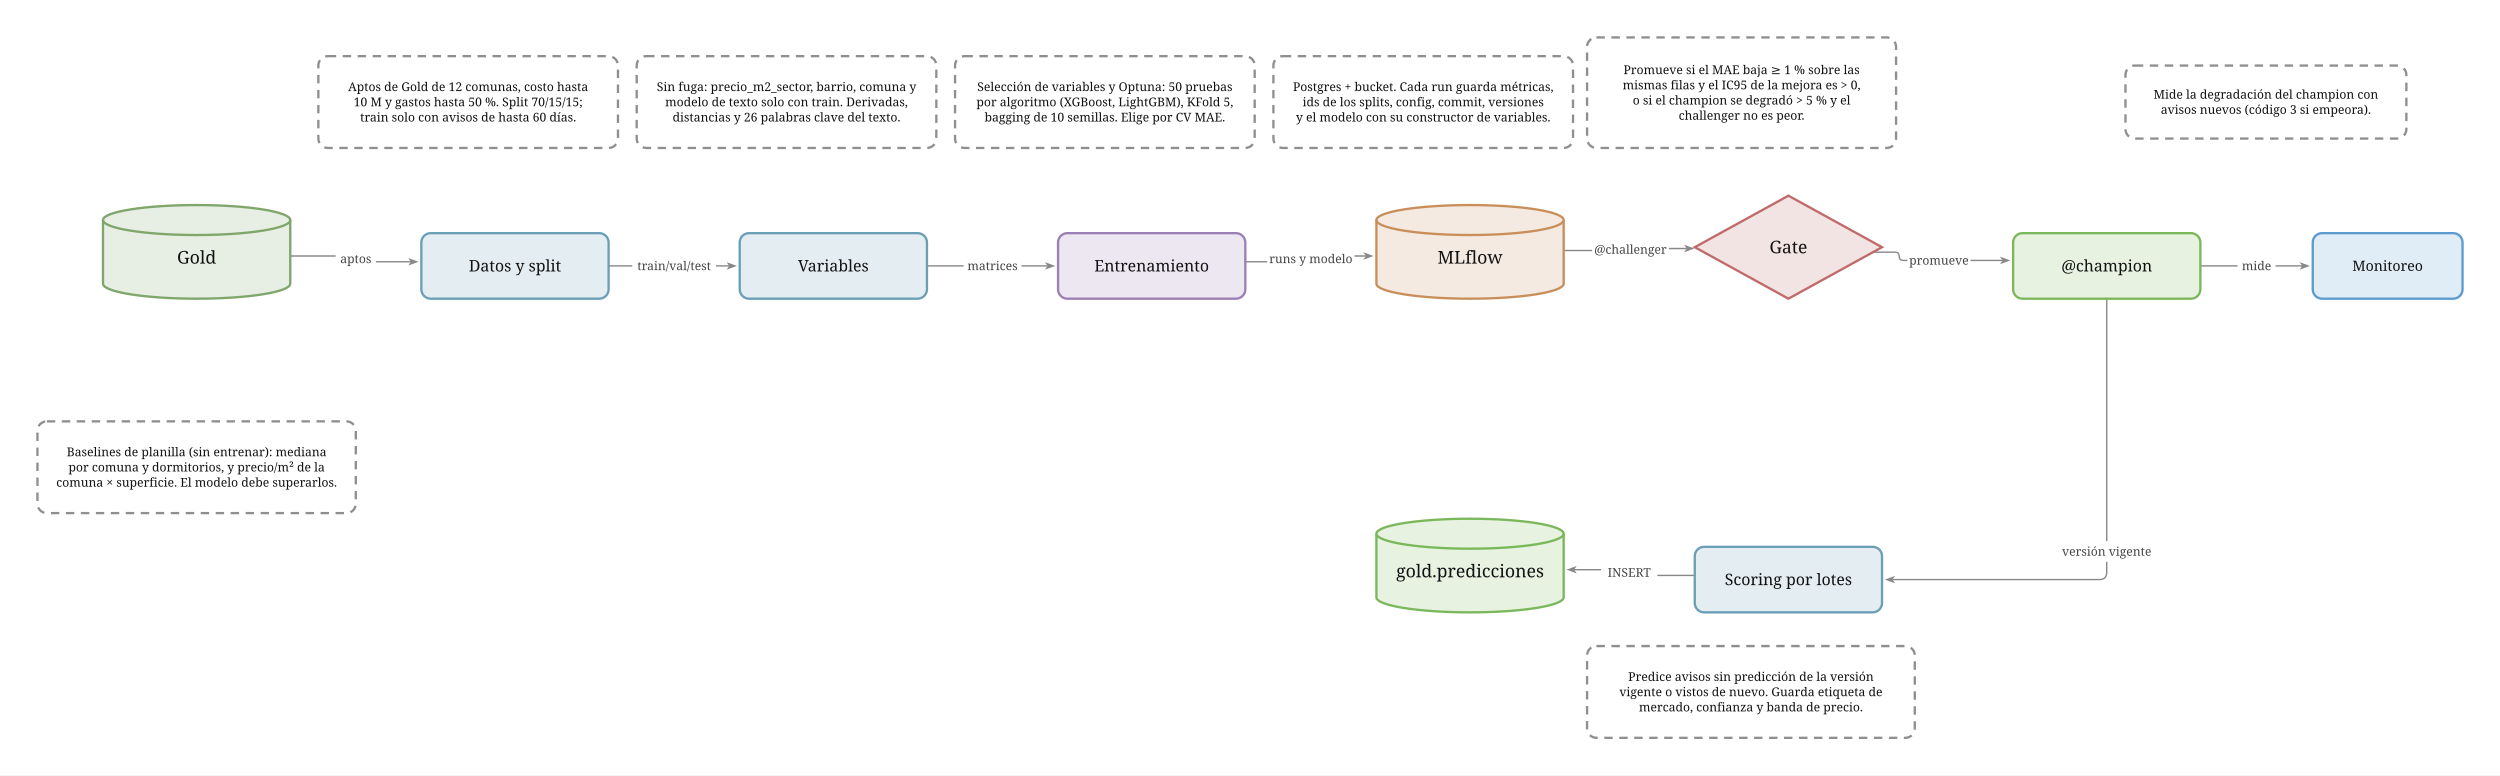
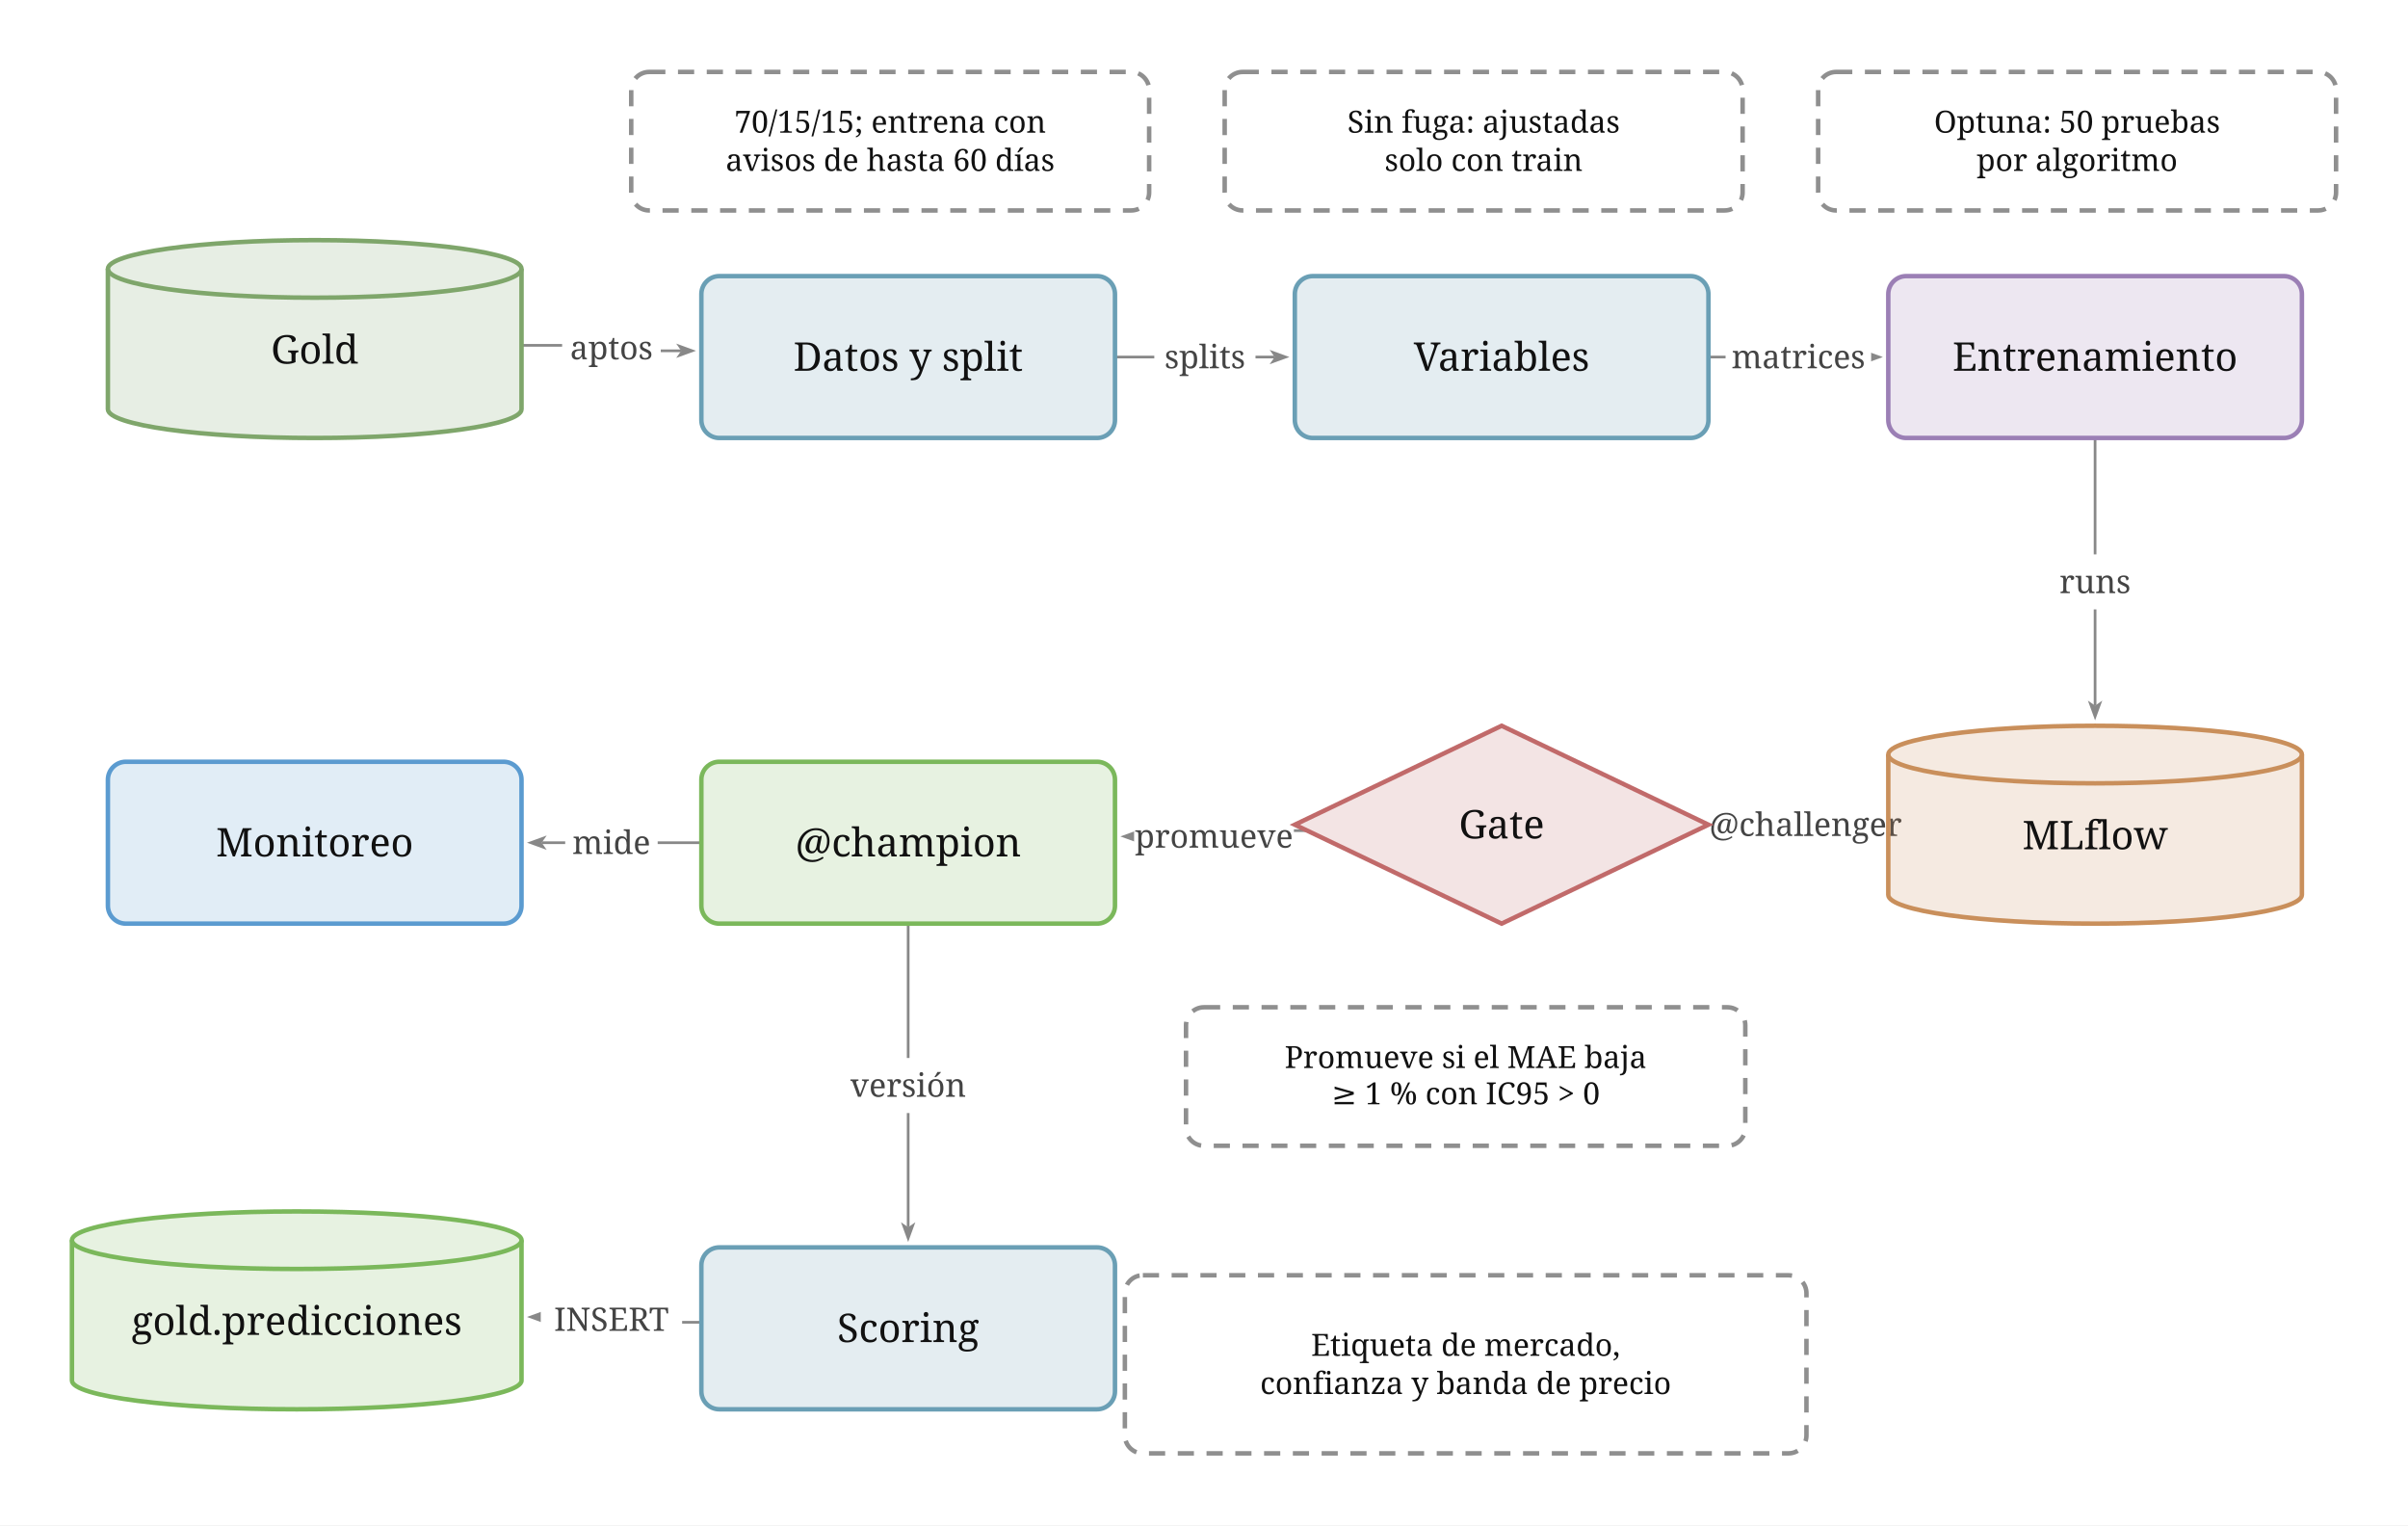
- <svg xmlns="http://www.w3.org/2000/svg" width="2670" height="828" viewBox="-170.00 21.00 2670.00 828.00">
-   <rect x="-170" y="21" width="2670" height="828" fill="#ffffff" />
-   <path d="M 140.00 294.41 L 168.00 294.41 L 206.91 294.41 Q 210.00 294.41 210.00 297.50 L 210.00 297.50 Q 210.00 300.59 213.09 300.59 L 252.00 300.59 L 268.80 300.59" fill="none" stroke="#888888" stroke-width="1.5" stroke-linejoin="round" />
-   <path d="M 277.00 300.59 L 266.00 304.59 L 268.80 300.59 L 266.00 296.59 Z" fill="#888888" />
-   <rect x="188.53" y="286.45" width="42.94" height="22.10" fill="#ffffff" />
-   <text x="210.00" y="297.50" font-family="Georgia, serif" font-size="13" fill="#444444" text-anchor="middle" dominant-baseline="middle">aptos</text>
-   <path d="M 480.00 305.00 L 508.00 305.00 L 550.00 305.00 L 592.00 305.00 L 608.80 305.00" fill="none" stroke="#888888" stroke-width="1.5" stroke-linejoin="round" />
-   <path d="M 617.00 305.00 L 606.00 309.00 L 608.80 305.00 L 606.00 301.00 Z" fill="#888888" />
-   <rect x="505.26" y="293.95" width="89.48" height="22.10" fill="#ffffff" />
-   <text x="550.00" y="305.00" font-family="Georgia, serif" font-size="13" fill="#444444" text-anchor="middle" dominant-baseline="middle">train/val/test</text>
-   <path d="M 820.00 305.00 L 848.00 305.00 L 890.00 305.00 L 932.00 305.00 L 948.80 305.00" fill="none" stroke="#888888" stroke-width="1.5" stroke-linejoin="round" />
-   <path d="M 957.00 305.00 L 946.00 309.00 L 948.80 305.00 L 946.00 301.00 Z" fill="#888888" />
-   <rect x="859.11" y="293.95" width="61.79" height="22.10" fill="#ffffff" />
-   <text x="890.00" y="305.00" font-family="Georgia, serif" font-size="13" fill="#444444" text-anchor="middle" dominant-baseline="middle">matrices</text>
-   <path d="M 1160.00 300.59 L 1188.00 300.59 L 1226.91 300.59 Q 1230.00 300.59 1230.00 297.50 L 1230.00 297.50 Q 1230.00 294.41 1233.09 294.41 L 1272.00 294.41 L 1288.80 294.41" fill="none" stroke="#888888" stroke-width="1.5" stroke-linejoin="round" />
-   <path d="M 1297.00 294.41 L 1286.00 298.41 L 1288.80 294.41 L 1286.00 290.41 Z" fill="#888888" />
-   <rect x="1183.38" y="286.45" width="93.25" height="22.10" fill="#ffffff" />
-   <text x="1230.00" y="297.50" font-family="Georgia, serif" font-size="13" fill="#444444" text-anchor="middle" dominant-baseline="middle">runs y modelo</text>
-   <path d="M 1500.00 288.53 L 1528.00 288.53 L 1570.25 288.53 Q 1571.30 288.53 1571.30 287.48 L 1571.30 287.48 Q 1571.30 286.43 1572.35 286.43 L 1614.60 286.43 L 1631.40 286.43" fill="none" stroke="#888888" stroke-width="1.5" stroke-linejoin="round" />
-   <path d="M 1639.60 286.43 L 1628.60 290.43 L 1631.40 286.43 L 1628.60 282.43 Z" fill="#888888" />
-   <rect x="1530.27" y="276.43" width="82.07" height="22.10" fill="#ffffff" />
-   <text x="1571.30" y="287.48" font-family="Georgia, serif" font-size="13" fill="#444444" text-anchor="middle" dominant-baseline="middle">@challenger</text>
-   <path d="M 1830.34 290.31 L 1853.94 290.31 Q 1858.34 290.31 1858.34 294.72 L 1858.34 294.72 Q 1858.34 299.12 1862.74 299.12 L 1952.00 299.12 L 1968.80 299.12" fill="none" stroke="#888888" stroke-width="1.5" stroke-linejoin="round" />
-   <path d="M 1977.00 299.12 L 1966.00 303.12 L 1968.80 299.12 L 1966.00 295.12 Z" fill="#888888" />
-   <rect x="1867.01" y="288.07" width="67.51" height="22.10" fill="#ffffff" />
-   <text x="1900.77" y="299.12" font-family="Georgia, serif" font-size="13" fill="#444444" text-anchor="middle" dominant-baseline="middle">promueve</text>
-   <path d="M 2180.00 305.00 L 2208.00 305.00 L 2240.00 305.00 L 2272.00 305.00 L 2288.80 305.00" fill="none" stroke="#888888" stroke-width="1.5" stroke-linejoin="round" />
-   <path d="M 2297.00 305.00 L 2286.00 309.00 L 2288.80 305.00 L 2286.00 301.00 Z" fill="#888888" />
-   <rect x="2219.76" y="293.95" width="40.47" height="22.10" fill="#ffffff" />
-   <text x="2240.00" y="305.00" font-family="Georgia, serif" font-size="13" fill="#444444" text-anchor="middle" dominant-baseline="middle">mide</text>
-   <path d="M 2080.00 340.00 L 2080.00 368.00 L 2080.00 632.00 Q 2080.00 640.00 2072.00 640.00 L 1868.00 640.00 L 1851.20 640.00" fill="none" stroke="#888888" stroke-width="1.5" stroke-linejoin="round" />
-   <path d="M 1843.00 640.00 L 1854.00 636.00 L 1851.20 640.00 L 1854.00 644.00 Z" fill="#888888" />
-   <rect x="2030.32" y="598.95" width="99.36" height="22.10" fill="#ffffff" />
-   <text x="2080.00" y="610.00" font-family="Georgia, serif" font-size="13" fill="#444444" text-anchor="middle" dominant-baseline="middle">versión vigente</text>
-   <path d="M 1640.00 635.59 L 1612.00 635.59 L 1573.09 635.59 Q 1570.00 635.59 1570.00 632.50 L 1570.00 632.50 Q 1570.00 629.41 1566.91 629.41 L 1528.00 629.41 L 1511.20 629.41" fill="none" stroke="#888888" stroke-width="1.5" stroke-linejoin="round" />
-   <path d="M 1503.00 629.41 L 1514.00 625.41 L 1511.20 629.41 L 1514.00 633.41 Z" fill="#888888" />
-   <rect x="1539.95" y="621.45" width="60.10" height="22.10" fill="#ffffff" />
-   <text x="1570.00" y="632.50" font-family="Georgia, serif" font-size="13" fill="#444444" text-anchor="middle" dominant-baseline="middle">INSERT</text>
+ <svg xmlns="http://www.w3.org/2000/svg" width="1339" height="848" viewBox="-145.00 -68.50 1339.00 848.00">
+   <rect x="-145" y="-68.5" width="1339" height="848" fill="#ffffff" />
+   <path d="M 145.00 123.48 L 173.00 123.48 L 193.48 123.48 Q 195.00 123.48 195.00 125.00 L 195.00 125.00 Q 195.00 126.52 196.52 126.52 L 217.00 126.52 L 233.80 126.52" fill="none" stroke="#888888" stroke-width="1.5" stroke-linejoin="round" />
+   <path d="M 242.00 126.52 L 231.00 130.52 L 233.80 126.52 L 231.00 122.52 Z" fill="#888888" />
+   <rect x="167.58" y="109.70" width="54.84" height="30.60" fill="#ffffff" />
+   <text x="195.00" y="125.00" font-family="Georgia, serif" font-size="18" fill="#444444" text-anchor="middle" dominant-baseline="middle">aptos</text>
+   <path d="M 475.00 130.00 L 503.00 130.00 L 525.00 130.00 L 547.00 130.00 L 563.80 130.00" fill="none" stroke="#888888" stroke-width="1.5" stroke-linejoin="round" />
+   <path d="M 572.00 130.00 L 561.00 134.00 L 563.80 130.00 L 561.00 126.00 Z" fill="#888888" />
+   <rect x="496.86" y="114.70" width="56.28" height="30.60" fill="#ffffff" />
+   <text x="525.00" y="130.00" font-family="Georgia, serif" font-size="18" fill="#444444" text-anchor="middle" dominant-baseline="middle">splits</text>
+   <path d="M 805.00 130.00 L 833.00 130.00 L 855.00 130.00 L 877.00 130.00 L 893.80 130.00" fill="none" stroke="#888888" stroke-width="1.5" stroke-linejoin="round" />
+   <path d="M 902.00 130.00 L 891.00 134.00 L 893.80 130.00 L 891.00 126.00 Z" fill="#888888" />
+   <rect x="814.53" y="114.70" width="80.94" height="30.60" fill="#ffffff" />
+   <text x="855.00" y="130.00" font-family="Georgia, serif" font-size="18" fill="#444444" text-anchor="middle" dominant-baseline="middle">matrices</text>
+   <path d="M 1020.00 175.00 L 1020.00 203.00 L 1020.00 255.00 L 1020.00 307.00 L 1020.00 323.80" fill="none" stroke="#888888" stroke-width="1.5" stroke-linejoin="round" />
+   <path d="M 1020.00 332.00 L 1016.00 321.00 L 1020.00 323.80 L 1024.00 321.00 Z" fill="#888888" />
+   <rect x="997.26" y="239.70" width="45.48" height="30.60" fill="#ffffff" />
+   <text x="1020.00" y="255.00" font-family="Georgia, serif" font-size="18" fill="#444444" text-anchor="middle" dominant-baseline="middle">runs</text>
+   <path d="M 905.00 390.00 L 877.00 390.00 L 855.00 390.00 L 833.00 390.00 L 816.20 390.00" fill="none" stroke="#888888" stroke-width="1.5" stroke-linejoin="round" />
+   <path d="M 808.00 390.00 L 819.00 386.00 L 816.20 390.00 L 819.00 394.00 Z" fill="#888888" />
+   <rect x="804.49" y="374.70" width="109.02" height="30.60" fill="#ffffff" />
+   <text x="859.00" y="390.00" font-family="Georgia, serif" font-size="18" fill="#444444" text-anchor="middle" dominant-baseline="middle">@challenger</text>
+   <path d="M 581.85 393.28 L 555.47 393.28 Q 553.85 393.28 553.85 394.90 L 553.85 394.90 Q 553.85 396.52 552.23 396.52 L 503.00 396.52 L 486.20 396.52" fill="none" stroke="#888888" stroke-width="1.5" stroke-linejoin="round" />
+   <path d="M 478.00 396.52 L 489.00 392.52 L 486.20 396.52 L 489.00 400.52 Z" fill="#888888" />
+   <rect x="485.62" y="381.22" width="88.86" height="30.60" fill="#ffffff" />
+   <text x="530.05" y="396.52" font-family="Georgia, serif" font-size="18" fill="#444444" text-anchor="middle" dominant-baseline="middle">promueve</text>
+   <path d="M 245.00 400.00 L 217.00 400.00 L 195.00 400.00 L 173.00 400.00 L 156.20 400.00" fill="none" stroke="#888888" stroke-width="1.5" stroke-linejoin="round" />
+   <path d="M 148.00 400.00 L 159.00 396.00 L 156.20 400.00 L 159.00 404.00 Z" fill="#888888" />
+   <rect x="169.29" y="384.70" width="51.42" height="30.60" fill="#ffffff" />
+   <text x="195.00" y="400.00" font-family="Georgia, serif" font-size="18" fill="#444444" text-anchor="middle" dominant-baseline="middle">mide</text>
+   <path d="M 360.00 445.00 L 360.00 473.00 L 360.00 535.00 L 360.00 597.00 L 360.00 613.80" fill="none" stroke="#888888" stroke-width="1.5" stroke-linejoin="round" />
+   <path d="M 360.00 622.00 L 356.00 611.00 L 360.00 613.80 L 364.00 611.00 Z" fill="#888888" />
+   <rect x="325.20" y="519.70" width="69.60" height="30.60" fill="#ffffff" />
+   <text x="360.00" y="535.00" font-family="Georgia, serif" font-size="18" fill="#444444" text-anchor="middle" dominant-baseline="middle">versión</text>
+   <path d="M 245.00 666.62 L 217.00 666.62 L 196.47 666.62 Q 195.00 666.62 195.00 665.15 L 195.00 665.15 Q 195.00 663.68 193.53 663.68 L 173.00 663.68 L 156.20 663.68" fill="none" stroke="#888888" stroke-width="1.5" stroke-linejoin="round" />
+   <path d="M 148.00 663.68 L 159.00 659.68 L 156.20 663.68 L 159.00 667.68 Z" fill="#888888" />
+   <rect x="155.70" y="649.85" width="78.60" height="30.60" fill="#ffffff" />
+   <text x="195.00" y="665.15" font-family="Georgia, serif" font-size="18" fill="#444444" text-anchor="middle" dominant-baseline="middle">INSERT</text>
  <g id="node-1">
-     <path d="M -60.00 256.00 L -60.00 324.00 A 100.00 16.00 0 0 0 140.00 324.00 L 140.00 256.00 A 100.00 16.00 0 0 0 -60.00 256.00 Z" fill="rgba(127,166,107,0.18)" stroke="#7fa66b" stroke-width="2.5" />
-     <path d="M 140.00 256.00 A 100.00 16.00 0 0 1 -60.00 256.00" fill="none" stroke="#7fa66b" stroke-width="2.5" />
-     <text x="40.00" y="296.00" font-family="Georgia, serif" font-size="18.9" fill="#111111" text-anchor="middle" dominant-baseline="middle">Gold</text>
+     <path d="M -85.00 81.00 L -85.00 159.00 A 115.00 16.00 0 0 0 145.00 159.00 L 145.00 81.00 A 115.00 16.00 0 0 0 -85.00 81.00 Z" fill="rgba(127,166,107,0.18)" stroke="#7fa66b" stroke-width="2.5" />
+     <path d="M 145.00 81.00 A 115.00 16.00 0 0 1 -85.00 81.00" fill="none" stroke="#7fa66b" stroke-width="2.5" />
+     <text x="30.00" y="126.00" font-family="Georgia, serif" font-size="22.0" fill="#111111" text-anchor="middle" dominant-baseline="middle">Gold</text>
  </g>
  <g id="node-2">
-     <rect x="280.00" y="270.00" width="200" height="70" rx="10" ry="10" fill="rgba(106,159,181,0.18)" stroke="#6a9fb5" stroke-width="2.5" />
-     <text x="380.00" y="305.00" font-family="Georgia, serif" font-size="17.0" fill="#111111" text-anchor="middle" dominant-baseline="middle">Datos y split</text>
+     <rect x="245.00" y="85.00" width="230" height="90" rx="10" ry="10" fill="rgba(106,159,181,0.18)" stroke="#6a9fb5" stroke-width="2.5" />
+     <text x="360.00" y="130.00" font-family="Georgia, serif" font-size="22.0" fill="#111111" text-anchor="middle" dominant-baseline="middle">Datos y split</text>
  </g>
  <g id="node-3">
-     <rect x="620.00" y="270.00" width="200" height="70" rx="10" ry="10" fill="rgba(106,159,181,0.18)" stroke="#6a9fb5" stroke-width="2.5" />
-     <text x="720.00" y="305.00" font-family="Georgia, serif" font-size="17.0" fill="#111111" text-anchor="middle" dominant-baseline="middle">Variables</text>
+     <rect x="575.00" y="85.00" width="230" height="90" rx="10" ry="10" fill="rgba(106,159,181,0.18)" stroke="#6a9fb5" stroke-width="2.5" />
+     <text x="690.00" y="130.00" font-family="Georgia, serif" font-size="22.0" fill="#111111" text-anchor="middle" dominant-baseline="middle">Variables</text>
  </g>
  <g id="node-4">
-     <rect x="960.00" y="270.00" width="200" height="70" rx="10" ry="10" fill="rgba(155,127,181,0.18)" stroke="#9b7fb5" stroke-width="2.5" />
-     <text x="1060.00" y="305.00" font-family="Georgia, serif" font-size="17.0" fill="#111111" text-anchor="middle" dominant-baseline="middle">Entrenamiento</text>
+     <rect x="905.00" y="85.00" width="230" height="90" rx="10" ry="10" fill="rgba(155,127,181,0.18)" stroke="#9b7fb5" stroke-width="2.5" />
+     <text x="1020.00" y="130.00" font-family="Georgia, serif" font-size="22.0" fill="#111111" text-anchor="middle" dominant-baseline="middle">Entrenamiento</text>
  </g>
  <g id="node-5">
-     <path d="M 1300.00 256.00 L 1300.00 324.00 A 100.00 16.00 0 0 0 1500.00 324.00 L 1500.00 256.00 A 100.00 16.00 0 0 0 1300.00 256.00 Z" fill="rgba(201,143,91,0.18)" stroke="#c98f5b" stroke-width="2.5" />
-     <path d="M 1500.00 256.00 A 100.00 16.00 0 0 1 1300.00 256.00" fill="none" stroke="#c98f5b" stroke-width="2.5" />
-     <text x="1400.00" y="296.00" font-family="Georgia, serif" font-size="18.9" fill="#111111" text-anchor="middle" dominant-baseline="middle">MLflow</text>
+     <path d="M 905.00 351.00 L 905.00 429.00 A 115.00 16.00 0 0 0 1135.00 429.00 L 1135.00 351.00 A 115.00 16.00 0 0 0 905.00 351.00 Z" fill="rgba(201,143,91,0.18)" stroke="#c98f5b" stroke-width="2.5" />
+     <path d="M 1135.00 351.00 A 115.00 16.00 0 0 1 905.00 351.00" fill="none" stroke="#c98f5b" stroke-width="2.5" />
+     <text x="1020.00" y="396.00" font-family="Georgia, serif" font-size="22.0" fill="#111111" text-anchor="middle" dominant-baseline="middle">MLflow</text>
  </g>
  <g id="node-6">
-     <polygon points="1740,230.00 1840.00,285 1740,340.00 1640.00,285" fill="rgba(193,106,106,0.18)" stroke="#c16a6a" stroke-width="2.5" />
-     <text x="1740.00" y="285.00" font-family="Georgia, serif" font-size="18.7" fill="#111111" text-anchor="middle" dominant-baseline="middle">Gate</text>
+     <polygon points="690,335.00 805.00,390 690,445.00 575.00,390" fill="rgba(193,106,106,0.18)" stroke="#c16a6a" stroke-width="2.5" />
+     <text x="690.00" y="390.00" font-family="Georgia, serif" font-size="22.0" fill="#111111" text-anchor="middle" dominant-baseline="middle">Gate</text>
  </g>
  <g id="node-7">
-     <rect x="1980.00" y="270.00" width="200" height="70" rx="10" ry="10" fill="rgba(123,184,91,0.18)" stroke="#7bb85b" stroke-width="2.5" />
-     <text x="2080.00" y="305.00" font-family="Georgia, serif" font-size="17.0" fill="#111111" text-anchor="middle" dominant-baseline="middle">@champion</text>
+     <rect x="245.00" y="355.00" width="230" height="90" rx="10" ry="10" fill="rgba(123,184,91,0.18)" stroke="#7bb85b" stroke-width="2.5" />
+     <text x="360.00" y="400.00" font-family="Georgia, serif" font-size="22.0" fill="#111111" text-anchor="middle" dominant-baseline="middle">@champion</text>
  </g>
  <g id="node-8">
-     <rect x="2300.00" y="270.00" width="160" height="70" rx="10" ry="10" fill="rgba(91,155,208,0.18)" stroke="#5b9bd0" stroke-width="2.5" />
-     <text x="2380.00" y="305.00" font-family="Georgia, serif" font-size="15.1" fill="#111111" text-anchor="middle" dominant-baseline="middle">Monitoreo</text>
+     <rect x="-85.00" y="355.00" width="230" height="90" rx="10" ry="10" fill="rgba(91,155,208,0.18)" stroke="#5b9bd0" stroke-width="2.5" />
+     <text x="30.00" y="400.00" font-family="Georgia, serif" font-size="22.0" fill="#111111" text-anchor="middle" dominant-baseline="middle">Monitoreo</text>
  </g>
  <g id="node-9">
-     <rect x="1640.00" y="605.00" width="200" height="70" rx="10" ry="10" fill="rgba(106,159,181,0.18)" stroke="#6a9fb5" stroke-width="2.5" />
-     <text x="1740.00" y="640.00" font-family="Georgia, serif" font-size="17.0" fill="#111111" text-anchor="middle" dominant-baseline="middle">Scoring por lotes</text>
+     <rect x="245.00" y="625.00" width="230" height="90" rx="10" ry="10" fill="rgba(106,159,181,0.18)" stroke="#6a9fb5" stroke-width="2.5" />
+     <text x="360.00" y="670.00" font-family="Georgia, serif" font-size="22.0" fill="#111111" text-anchor="middle" dominant-baseline="middle">Scoring</text>
  </g>
  <g id="node-10">
-     <path d="M 1300.00 591.00 L 1300.00 659.00 A 100.00 16.00 0 0 0 1500.00 659.00 L 1500.00 591.00 A 100.00 16.00 0 0 0 1300.00 591.00 Z" fill="rgba(123,184,91,0.18)" stroke="#7bb85b" stroke-width="2.5" />
-     <path d="M 1500.00 591.00 A 100.00 16.00 0 0 1 1300.00 591.00" fill="none" stroke="#7bb85b" stroke-width="2.5" />
-     <text x="1400.00" y="631.00" font-family="Georgia, serif" font-size="18.9" fill="#111111" text-anchor="middle" dominant-baseline="middle">gold.predicciones</text>
+     <path d="M -105.00 621.00 L -105.00 699.00 A 125.00 16.00 0 0 0 145.00 699.00 L 145.00 621.00 A 125.00 16.00 0 0 0 -105.00 621.00 Z" fill="rgba(123,184,91,0.18)" stroke="#7bb85b" stroke-width="2.5" />
+     <path d="M 145.00 621.00 A 125.00 16.00 0 0 1 -105.00 621.00" fill="none" stroke="#7bb85b" stroke-width="2.5" />
+     <text x="20.00" y="666.00" font-family="Georgia, serif" font-size="22.0" fill="#111111" text-anchor="middle" dominant-baseline="middle">gold.predicciones</text>
  </g>
  <g id="node-11">
-     <rect x="170.00" y="81.00" width="320" height="98" rx="10" ry="10" fill="none" stroke="#8f8f8f" stroke-width="2.5" stroke-dasharray="9 7" />
-     <text x="330.00" y="113.75" font-family="Georgia, serif" font-size="13.0" fill="#111111" text-anchor="middle" dominant-baseline="middle">Aptos de Gold de 12 comunas, costo hasta</text>
-     <text x="330.00" y="130.00" font-family="Georgia, serif" font-size="13.0" fill="#111111" text-anchor="middle" dominant-baseline="middle">10 M y gastos hasta 50 %. Split 70/15/15;</text>
-     <text x="330.00" y="146.25" font-family="Georgia, serif" font-size="13.0" fill="#111111" text-anchor="middle" dominant-baseline="middle">train solo con avisos de hasta 60 días.</text>
+     <rect x="206.00" y="-28.50" width="288" height="77" rx="10" ry="10" fill="none" stroke="#8f8f8f" stroke-width="2.5" stroke-dasharray="9 7" />
+     <text x="350.00" y="-0.63" font-family="Georgia, serif" font-size="17.0" fill="#111111" text-anchor="middle" dominant-baseline="middle">70/15/15; entrena con</text>
+     <text x="350.00" y="20.63" font-family="Georgia, serif" font-size="17.0" fill="#111111" text-anchor="middle" dominant-baseline="middle">avisos de hasta 60 días</text>
  </g>
  <g id="node-12">
-     <rect x="510.00" y="81.00" width="320" height="98" rx="10" ry="10" fill="none" stroke="#8f8f8f" stroke-width="2.5" stroke-dasharray="9 7" />
-     <text x="670.00" y="113.75" font-family="Georgia, serif" font-size="13.0" fill="#111111" text-anchor="middle" dominant-baseline="middle">Sin fuga: precio_m2_sector, barrio, comuna y</text>
-     <text x="670.00" y="130.00" font-family="Georgia, serif" font-size="13.0" fill="#111111" text-anchor="middle" dominant-baseline="middle">modelo de texto solo con train. Derivadas,</text>
-     <text x="670.00" y="146.25" font-family="Georgia, serif" font-size="13.0" fill="#111111" text-anchor="middle" dominant-baseline="middle">distancias y 26 palabras clave del texto.</text>
+     <rect x="536.00" y="-28.50" width="288" height="77" rx="10" ry="10" fill="none" stroke="#8f8f8f" stroke-width="2.5" stroke-dasharray="9 7" />
+     <text x="680.00" y="-0.63" font-family="Georgia, serif" font-size="17.0" fill="#111111" text-anchor="middle" dominant-baseline="middle">Sin fuga: ajustadas</text>
+     <text x="680.00" y="20.63" font-family="Georgia, serif" font-size="17.0" fill="#111111" text-anchor="middle" dominant-baseline="middle">solo con train</text>
  </g>
  <g id="node-13">
-     <rect x="850.00" y="81.00" width="320" height="98" rx="10" ry="10" fill="none" stroke="#8f8f8f" stroke-width="2.5" stroke-dasharray="9 7" />
-     <text x="1010.00" y="113.75" font-family="Georgia, serif" font-size="13.0" fill="#111111" text-anchor="middle" dominant-baseline="middle">Selección de variables y Optuna: 50 pruebas</text>
-     <text x="1010.00" y="130.00" font-family="Georgia, serif" font-size="13.0" fill="#111111" text-anchor="middle" dominant-baseline="middle">por algoritmo (XGBoost, LightGBM), KFold 5,</text>
-     <text x="1010.00" y="146.25" font-family="Georgia, serif" font-size="13.0" fill="#111111" text-anchor="middle" dominant-baseline="middle">bagging de 10 semillas. Elige por CV MAE.</text>
+     <rect x="866.00" y="-28.50" width="288" height="77" rx="10" ry="10" fill="none" stroke="#8f8f8f" stroke-width="2.5" stroke-dasharray="9 7" />
+     <text x="1010.00" y="-0.63" font-family="Georgia, serif" font-size="17.0" fill="#111111" text-anchor="middle" dominant-baseline="middle">Optuna: 50 pruebas</text>
+     <text x="1010.00" y="20.63" font-family="Georgia, serif" font-size="17.0" fill="#111111" text-anchor="middle" dominant-baseline="middle">por algoritmo</text>
  </g>
  <g id="node-14">
-     <rect x="1190.00" y="81.00" width="320" height="98" rx="10" ry="10" fill="none" stroke="#8f8f8f" stroke-width="2.5" stroke-dasharray="9 7" />
-     <text x="1350.00" y="113.75" font-family="Georgia, serif" font-size="13.0" fill="#111111" text-anchor="middle" dominant-baseline="middle">Postgres + bucket. Cada run guarda métricas,</text>
-     <text x="1350.00" y="130.00" font-family="Georgia, serif" font-size="13.0" fill="#111111" text-anchor="middle" dominant-baseline="middle">ids de los splits, config, commit, versiones</text>
-     <text x="1350.00" y="146.25" font-family="Georgia, serif" font-size="13.0" fill="#111111" text-anchor="middle" dominant-baseline="middle">y el modelo con su constructor de variables.</text>
+     <rect x="514.50" y="491.50" width="311" height="77" rx="10" ry="10" fill="none" stroke="#8f8f8f" stroke-width="2.5" stroke-dasharray="9 7" />
+     <text x="670.00" y="519.38" font-family="Georgia, serif" font-size="17.0" fill="#111111" text-anchor="middle" dominant-baseline="middle">Promueve si el MAE baja</text>
+     <text x="670.00" y="540.63" font-family="Georgia, serif" font-size="17.0" fill="#111111" text-anchor="middle" dominant-baseline="middle">≥ 1 % con IC95 &gt; 0</text>
  </g>
  <g id="node-15">
-     <rect x="1525.00" y="61.00" width="330" height="118" rx="10" ry="10" fill="none" stroke="#8f8f8f" stroke-width="2.5" stroke-dasharray="9 7" />
-     <text x="1690.00" y="95.63" font-family="Georgia, serif" font-size="13.0" fill="#111111" text-anchor="middle" dominant-baseline="middle">Promueve si el MAE baja ≥ 1 % sobre las</text>
-     <text x="1690.00" y="111.88" font-family="Georgia, serif" font-size="13.0" fill="#111111" text-anchor="middle" dominant-baseline="middle">mismas filas y el IC95 de la mejora es &gt; 0,</text>
-     <text x="1690.00" y="128.13" font-family="Georgia, serif" font-size="13.0" fill="#111111" text-anchor="middle" dominant-baseline="middle">o si el champion se degradó &gt; 5 % y el</text>
-     <text x="1690.00" y="144.38" font-family="Georgia, serif" font-size="13.0" fill="#111111" text-anchor="middle" dominant-baseline="middle">challenger no es peor.</text>
-   </g>
-   <g id="node-16">
-     <rect x="-130.00" y="471.00" width="340" height="98" rx="10" ry="10" fill="none" stroke="#8f8f8f" stroke-width="2.5" stroke-dasharray="9 7" />
-     <text x="40.00" y="503.75" font-family="Georgia, serif" font-size="13.0" fill="#111111" text-anchor="middle" dominant-baseline="middle">Baselines de planilla (sin entrenar): mediana</text>
-     <text x="40.00" y="520.00" font-family="Georgia, serif" font-size="13.0" fill="#111111" text-anchor="middle" dominant-baseline="middle">por comuna y dormitorios, y precio/m² de la</text>
-     <text x="40.00" y="536.25" font-family="Georgia, serif" font-size="13.0" fill="#111111" text-anchor="middle" dominant-baseline="middle">comuna × superficie. El modelo debe superarlos.</text>
-   </g>
-   <g id="node-17">
-     <rect x="1525.00" y="711.00" width="350" height="98" rx="10" ry="10" fill="none" stroke="#8f8f8f" stroke-width="2.5" stroke-dasharray="9 7" />
-     <text x="1700.00" y="743.75" font-family="Georgia, serif" font-size="13.0" fill="#111111" text-anchor="middle" dominant-baseline="middle">Predice avisos sin predicción de la versión</text>
-     <text x="1700.00" y="760.00" font-family="Georgia, serif" font-size="13.0" fill="#111111" text-anchor="middle" dominant-baseline="middle">vigente o vistos de nuevo. Guarda etiqueta de</text>
-     <text x="1700.00" y="776.25" font-family="Georgia, serif" font-size="13.0" fill="#111111" text-anchor="middle" dominant-baseline="middle">mercado, confianza y banda de precio.</text>
-   </g>
-   <g id="node-18">
-     <rect x="2100.00" y="91.00" width="300" height="78" rx="10" ry="10" fill="none" stroke="#8f8f8f" stroke-width="2.5" stroke-dasharray="9 7" />
-     <text x="2250.00" y="121.88" font-family="Georgia, serif" font-size="13.0" fill="#111111" text-anchor="middle" dominant-baseline="middle">Mide la degradación del champion con</text>
-     <text x="2250.00" y="138.13" font-family="Georgia, serif" font-size="13.0" fill="#111111" text-anchor="middle" dominant-baseline="middle">avisos nuevos (código 3 si empeora).</text>
+     <rect x="480.50" y="640.50" width="379" height="99" rx="10" ry="10" fill="none" stroke="#8f8f8f" stroke-width="2.5" stroke-dasharray="9 7" />
+     <text x="670.00" y="679.38" font-family="Georgia, serif" font-size="17.0" fill="#111111" text-anchor="middle" dominant-baseline="middle">Etiqueta de mercado,</text>
+     <text x="670.00" y="700.63" font-family="Georgia, serif" font-size="17.0" fill="#111111" text-anchor="middle" dominant-baseline="middle">confianza y banda de precio</text>
  </g>
</svg>
